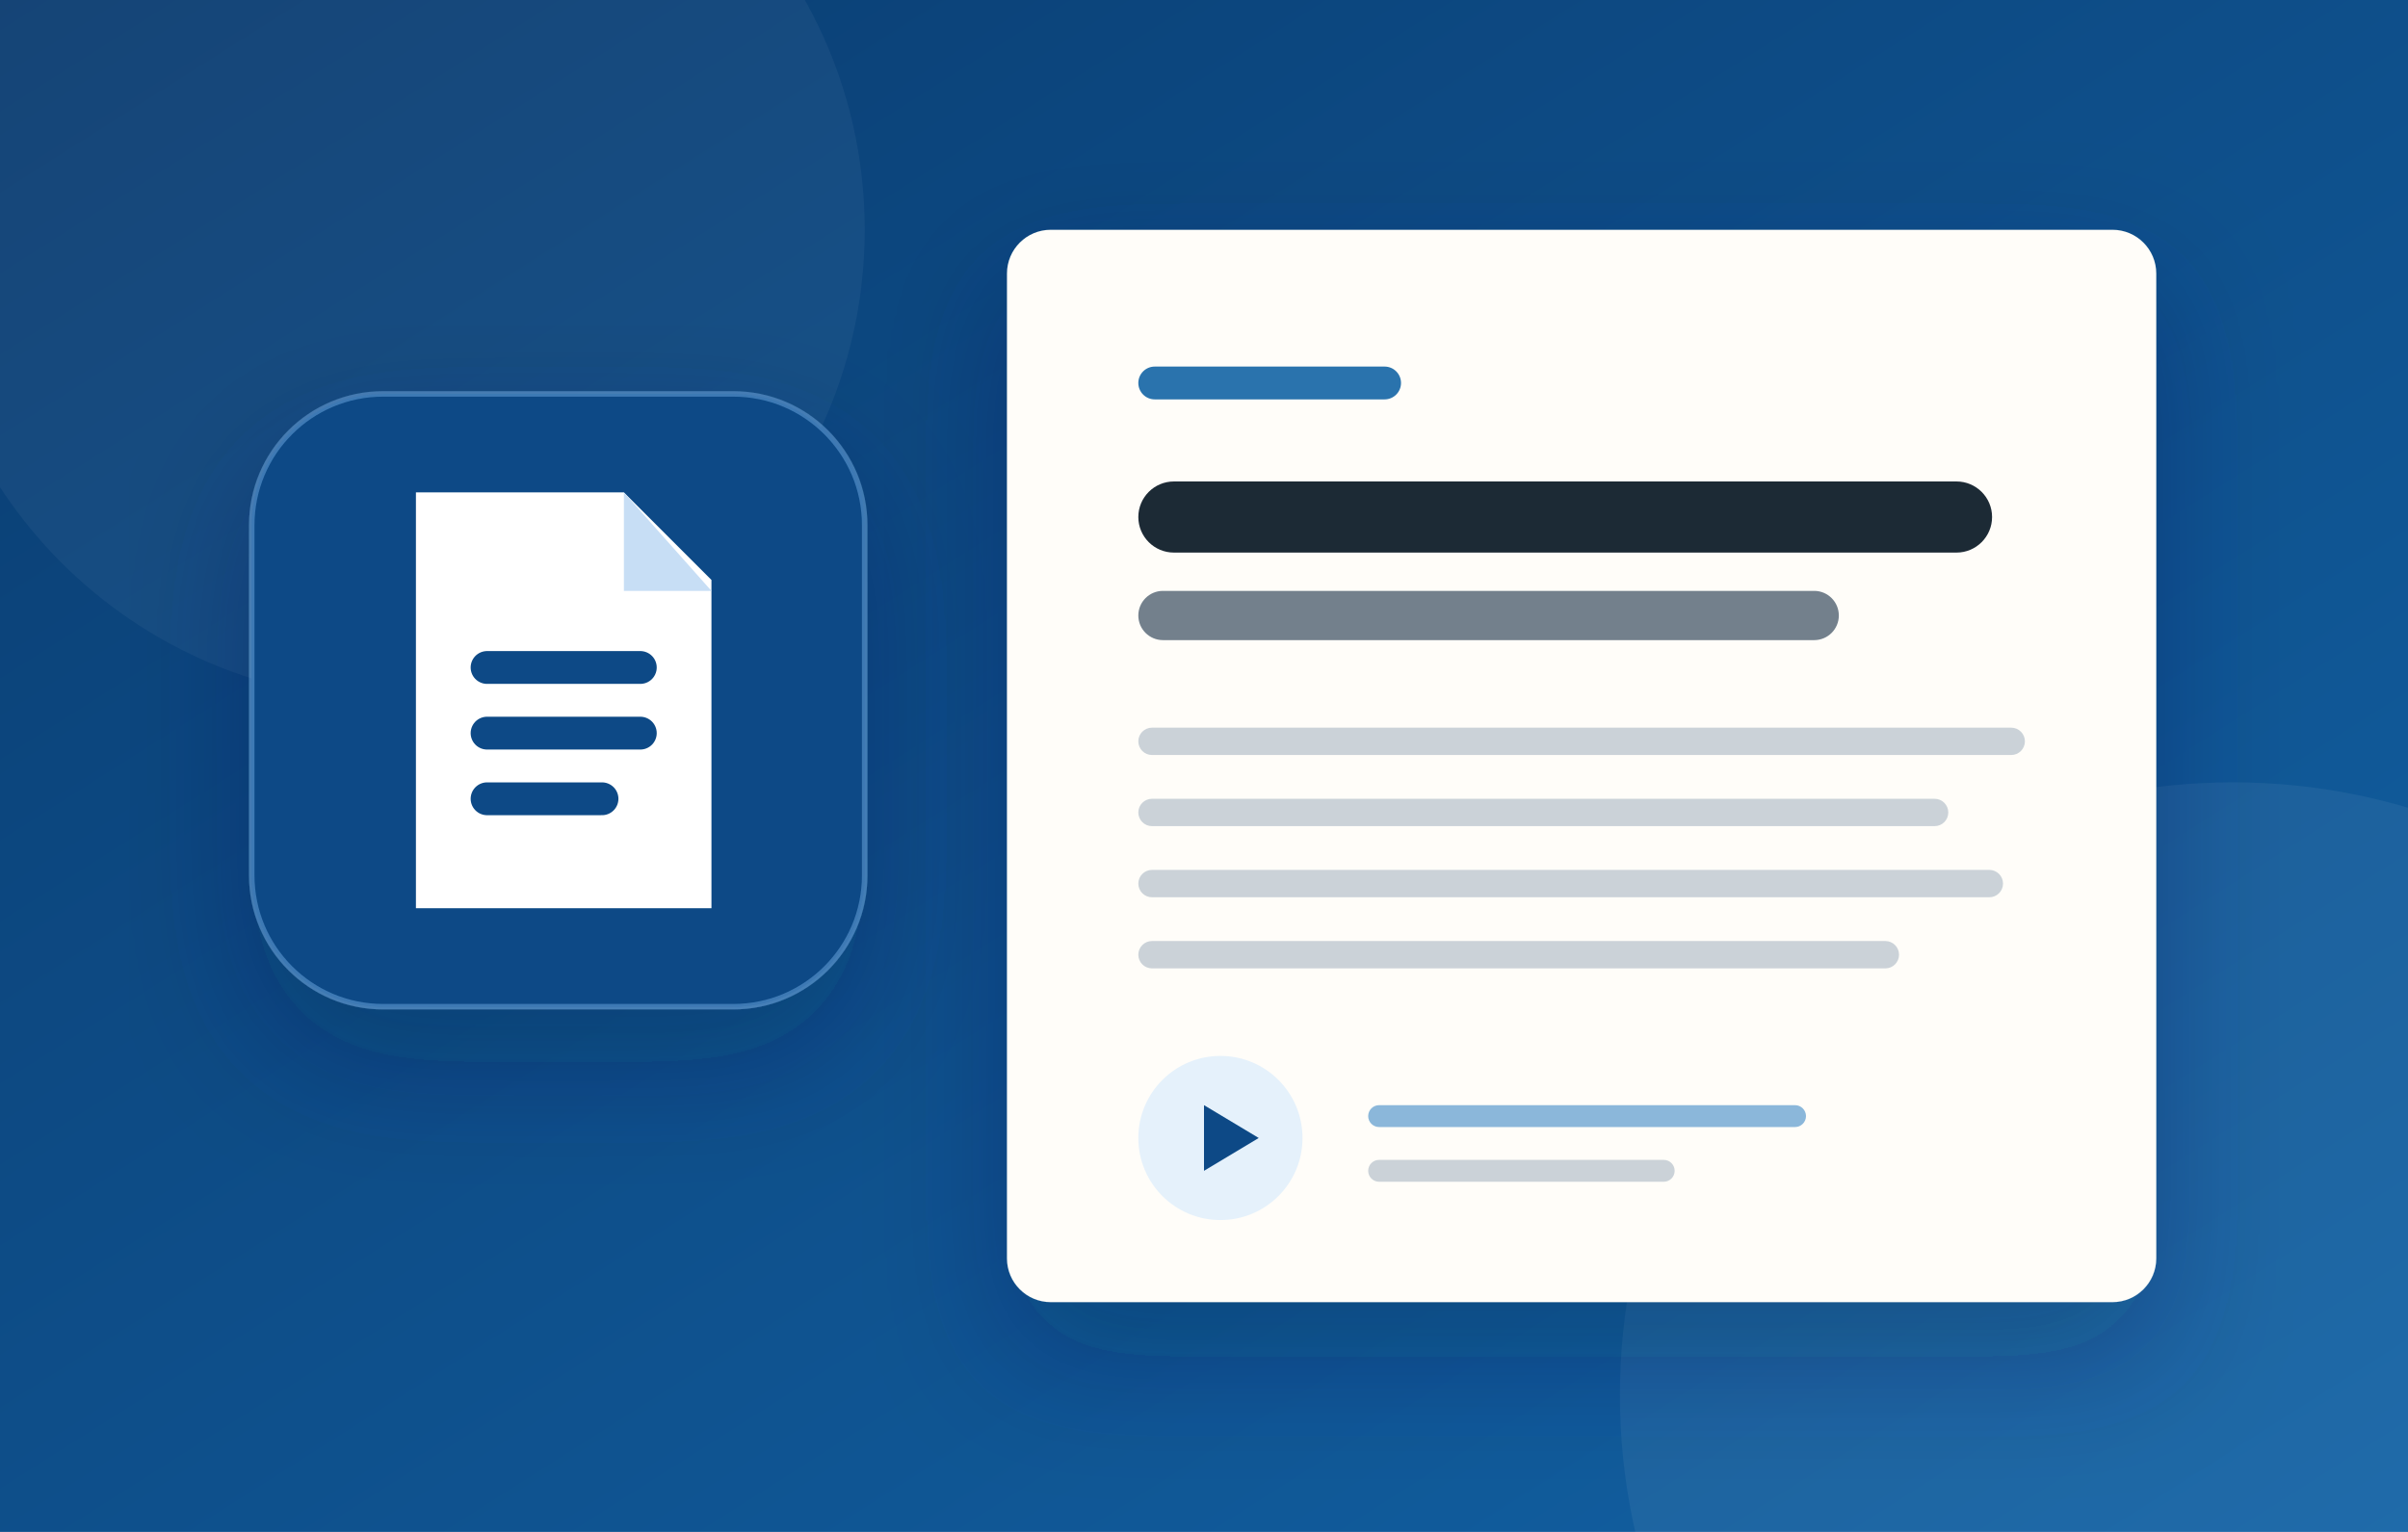
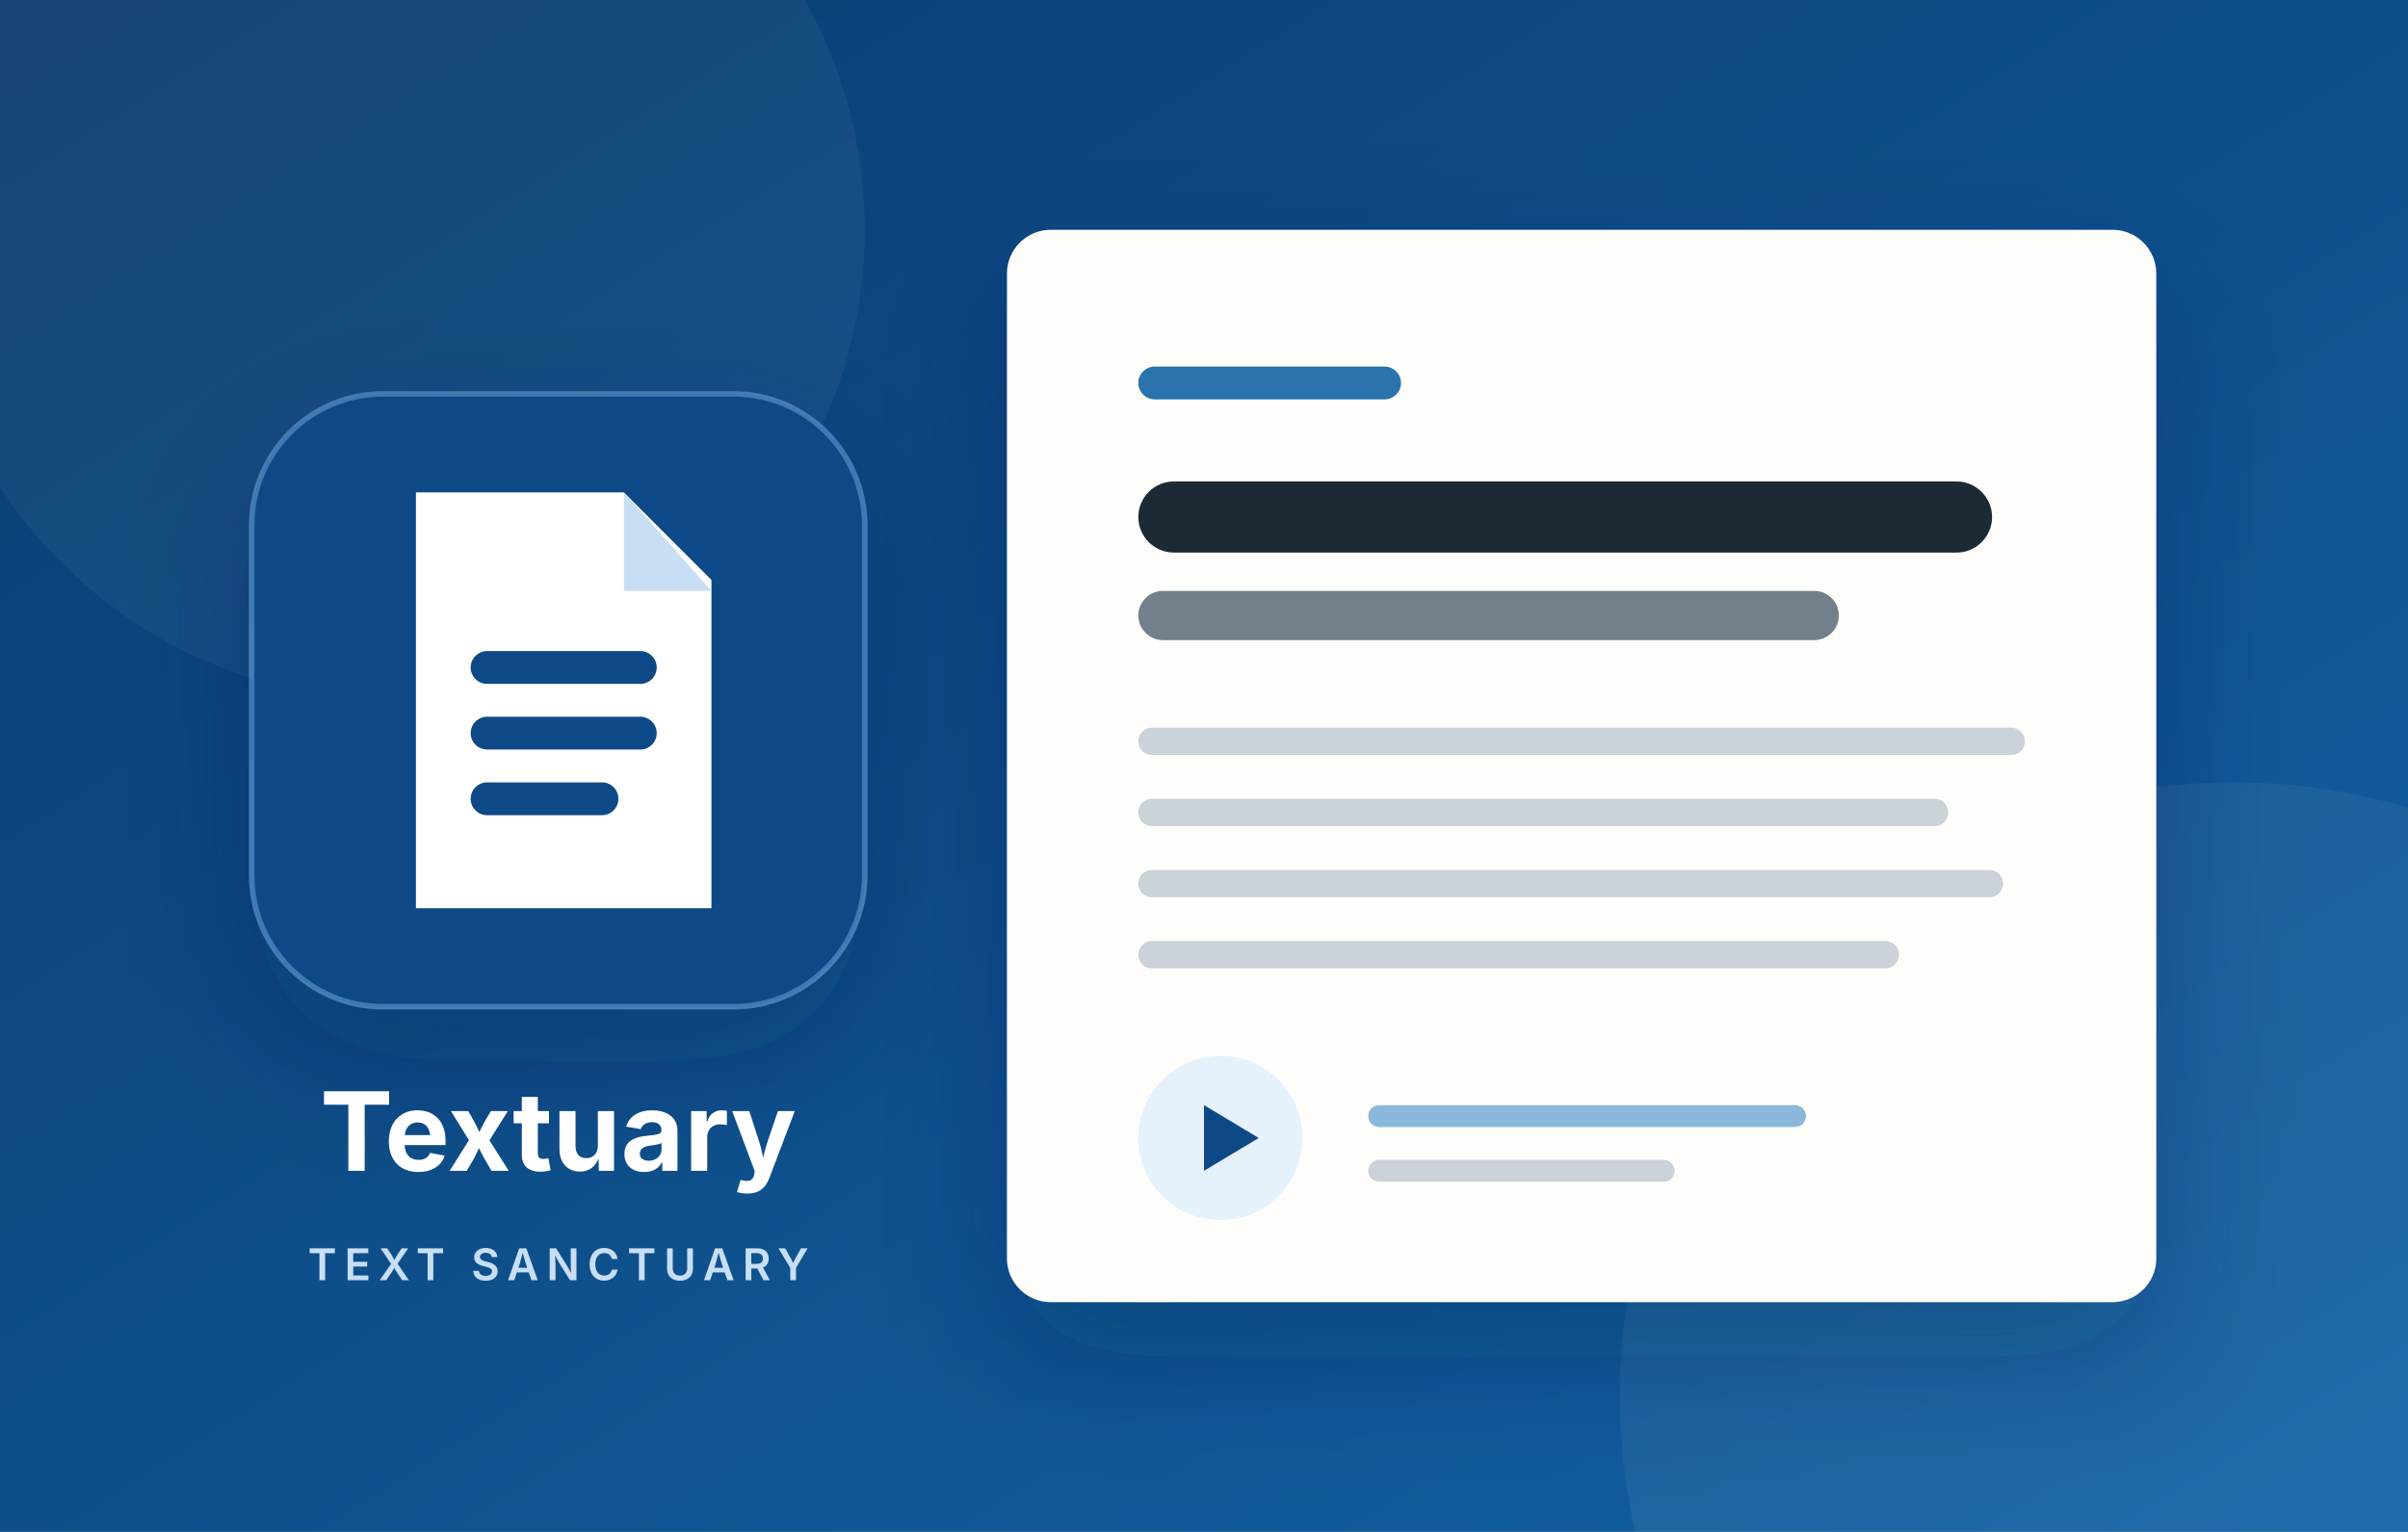
<svg xmlns="http://www.w3.org/2000/svg" width="440" height="280" viewBox="0 0 440 280" role="img" aria-labelledby="title desc">
  <defs>
    <linearGradient id="bg" x1="0" y1="0" x2="1" y2="1">
      <stop offset="0" stop-color="#0a3c70" />
      <stop offset="1" stop-color="#1262a5" />
    </linearGradient>
    <filter id="shadow" x="-20%" y="-20%" width="140%" height="150%">
      <feDropShadow dx="0" dy="10" stdDeviation="12" flood-color="#05294d" flood-opacity=".28" />
    </filter>
  </defs>
  <rect width="440" height="280" rx="0" fill="url(#bg)" />
  <circle cx="72" cy="42" r="86" fill="#fff" opacity=".045" />
  <circle cx="408" cy="255" r="112" fill="#fff" opacity=".055" />
  <g transform="translate(46 72)" filter="url(#shadow)">
    <rect width="112" height="112" rx="24" fill="#0d4a86" stroke="#8ec5ff" stroke-opacity=".38" />
    <path d="M30 18h38l16 16v60H30z" fill="#fff" />
    <path d="M68 18v18h16" fill="#c7def5" />
    <path d="M43 50h28M43 62h28M43 74h21" fill="none" stroke="#0d4a86" stroke-width="6" stroke-linecap="round" />
  </g>
+   <text x="102" y="214" fill="#fff" font-family="-apple-system, BlinkMacSystemFont, 'Segoe UI', sans-serif" font-size="20" font-weight="700" text-anchor="middle">Textuary</text>
+   <text x="102" y="234" fill="#c7def5" font-family="-apple-system, BlinkMacSystemFont, 'Segoe UI', sans-serif" font-size="8" font-weight="600" letter-spacing="1.4" text-anchor="middle">TEXT SANCTUARY</text>
  <g transform="translate(184 42)" filter="url(#shadow)">
    <rect width="210" height="196" rx="8" fill="#fffdf9" />
    <rect x="24" y="25" width="48" height="6" rx="3" fill="#2b73ad" />
    <rect x="24" y="46" width="156" height="13" rx="6.5" fill="#1f2a35" />
    <rect x="24" y="66" width="128" height="9" rx="4.5" fill="#73808c" />
    <rect x="24" y="91" width="162" height="5" rx="2.5" fill="#cbd2d8" />
    <rect x="24" y="104" width="148" height="5" rx="2.5" fill="#cbd2d8" />
    <rect x="24" y="117" width="158" height="5" rx="2.5" fill="#cbd2d8" />
    <rect x="24" y="130" width="139" height="5" rx="2.5" fill="#cbd2d8" />
    <rect x="24" y="151" width="30" height="30" rx="15" fill="#e5f1fb" />
    <path d="M36 160l10 6-10 6z" fill="#0d4a86" />
    <rect x="66" y="160" width="80" height="4" rx="2" fill="#8bb7da" />
    <rect x="66" y="170" width="56" height="4" rx="2" fill="#cbd2d8" />
  </g>
</svg>
